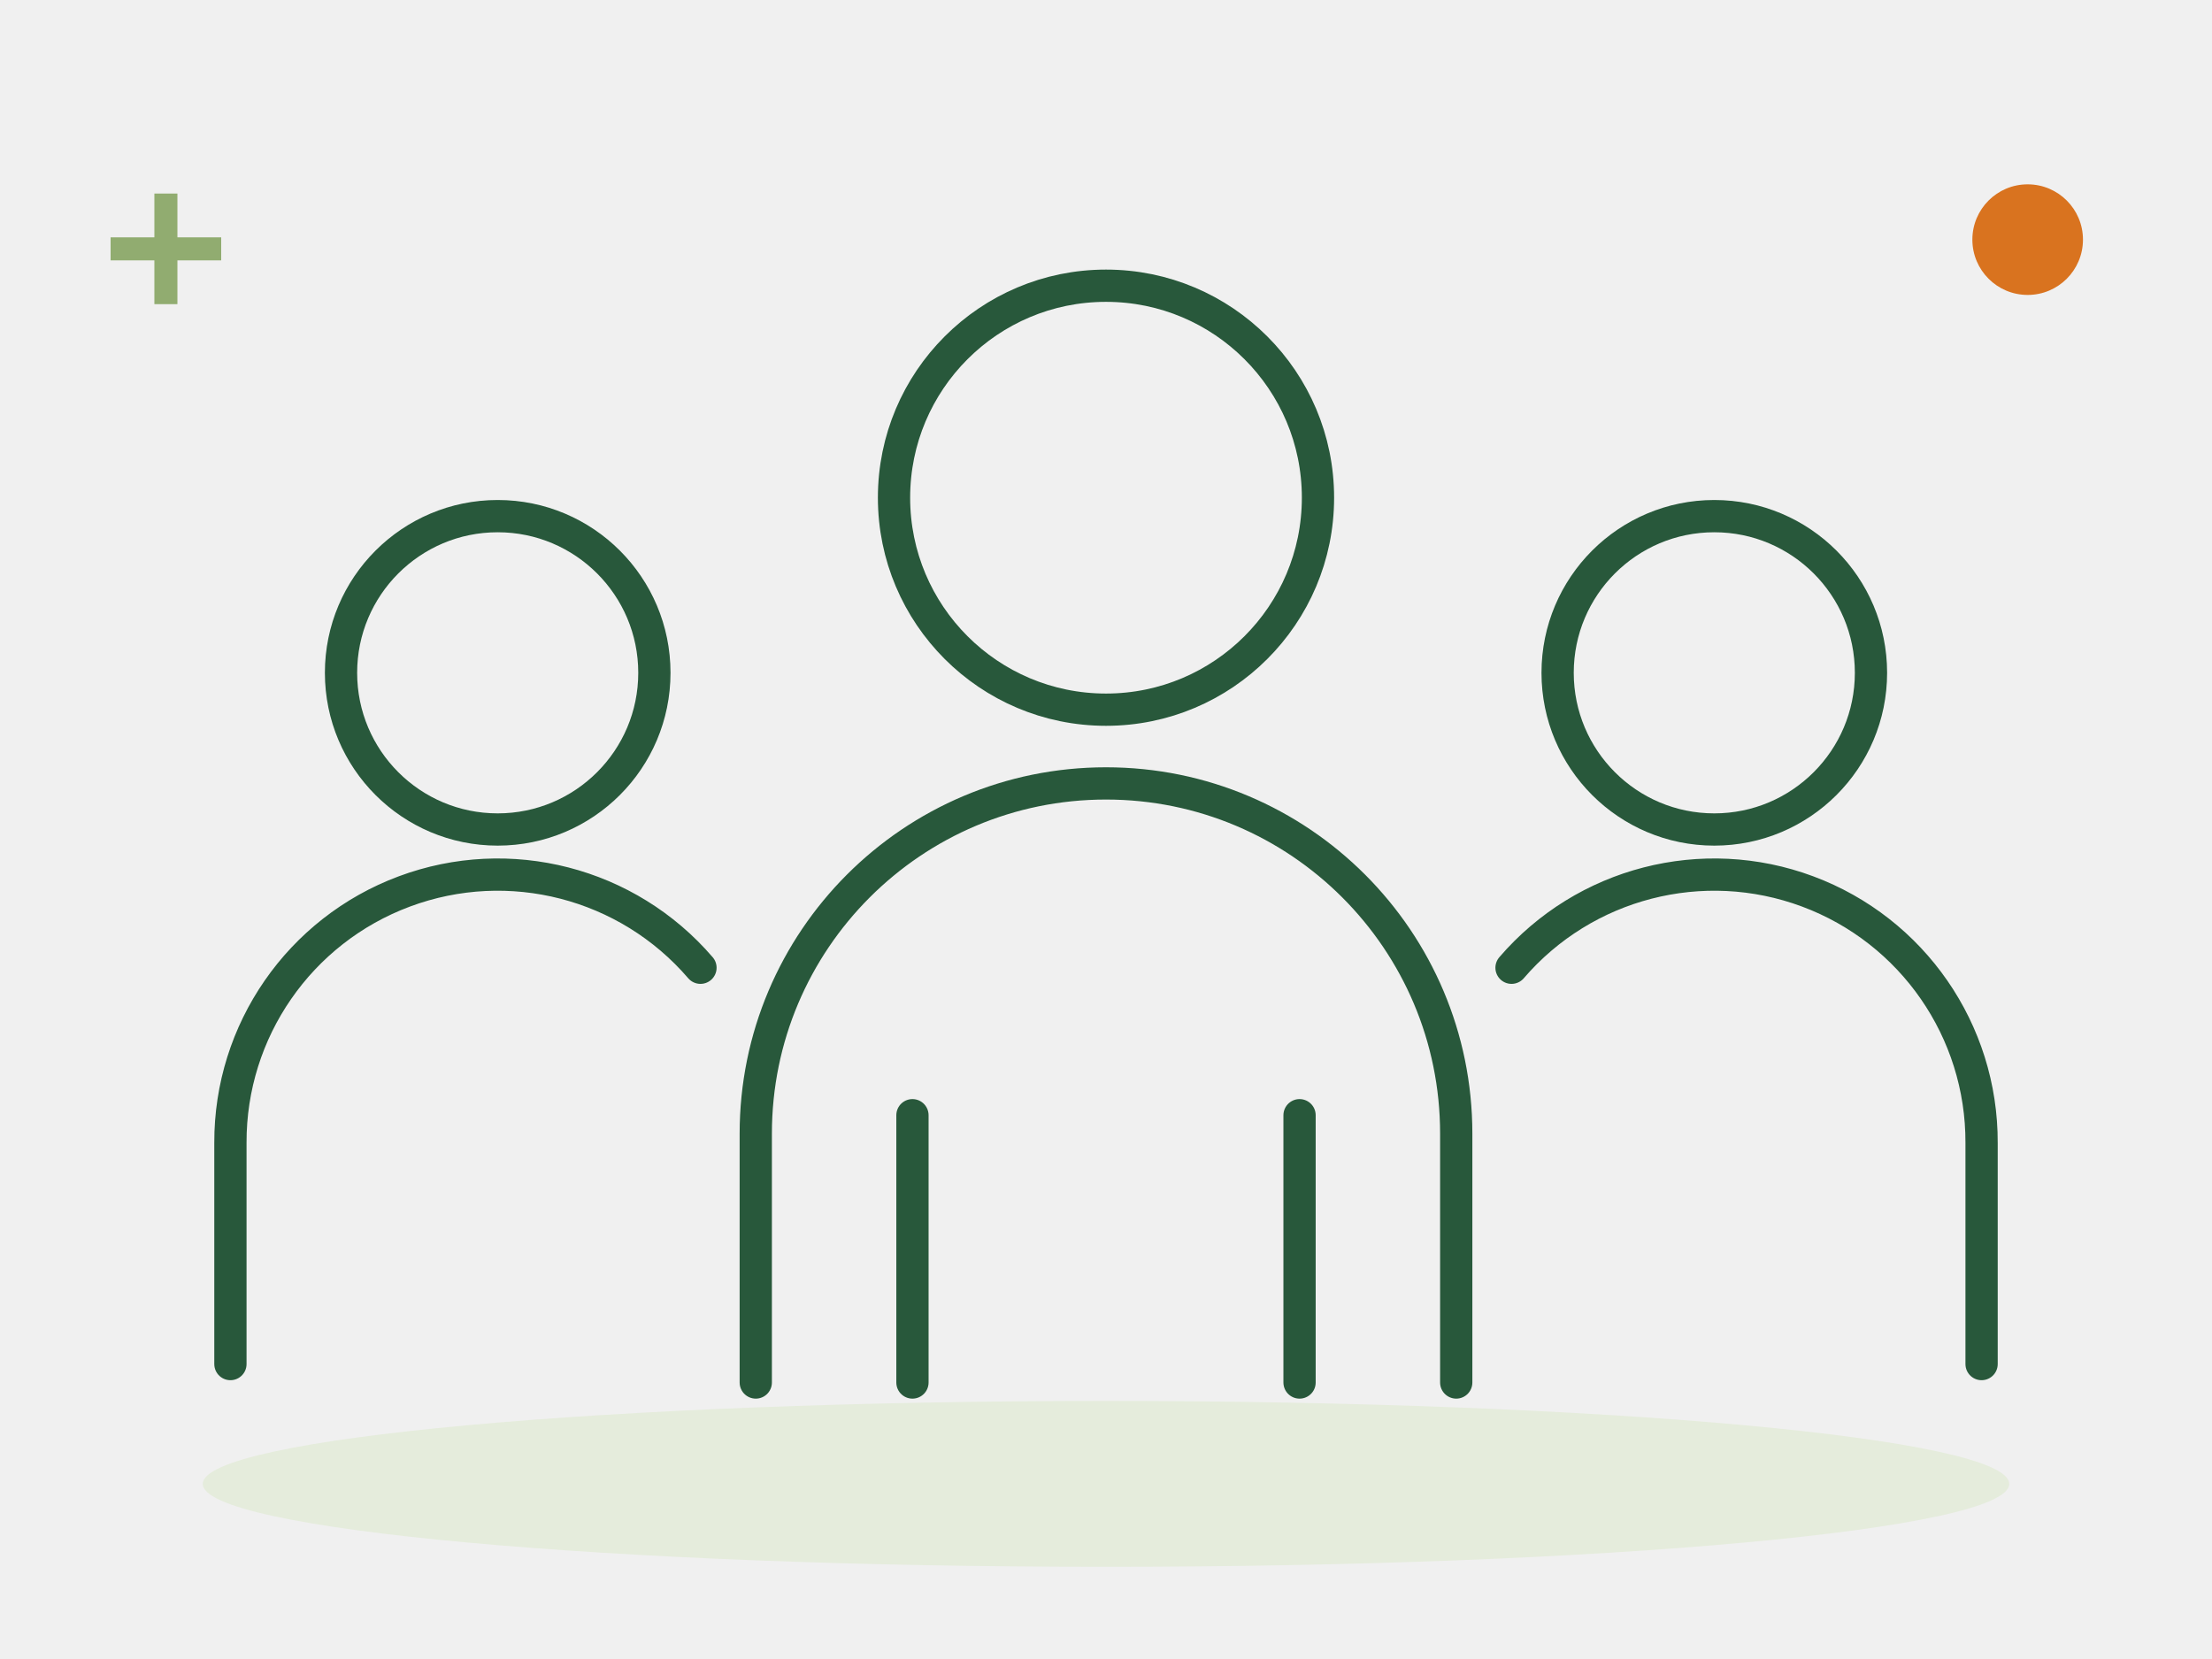
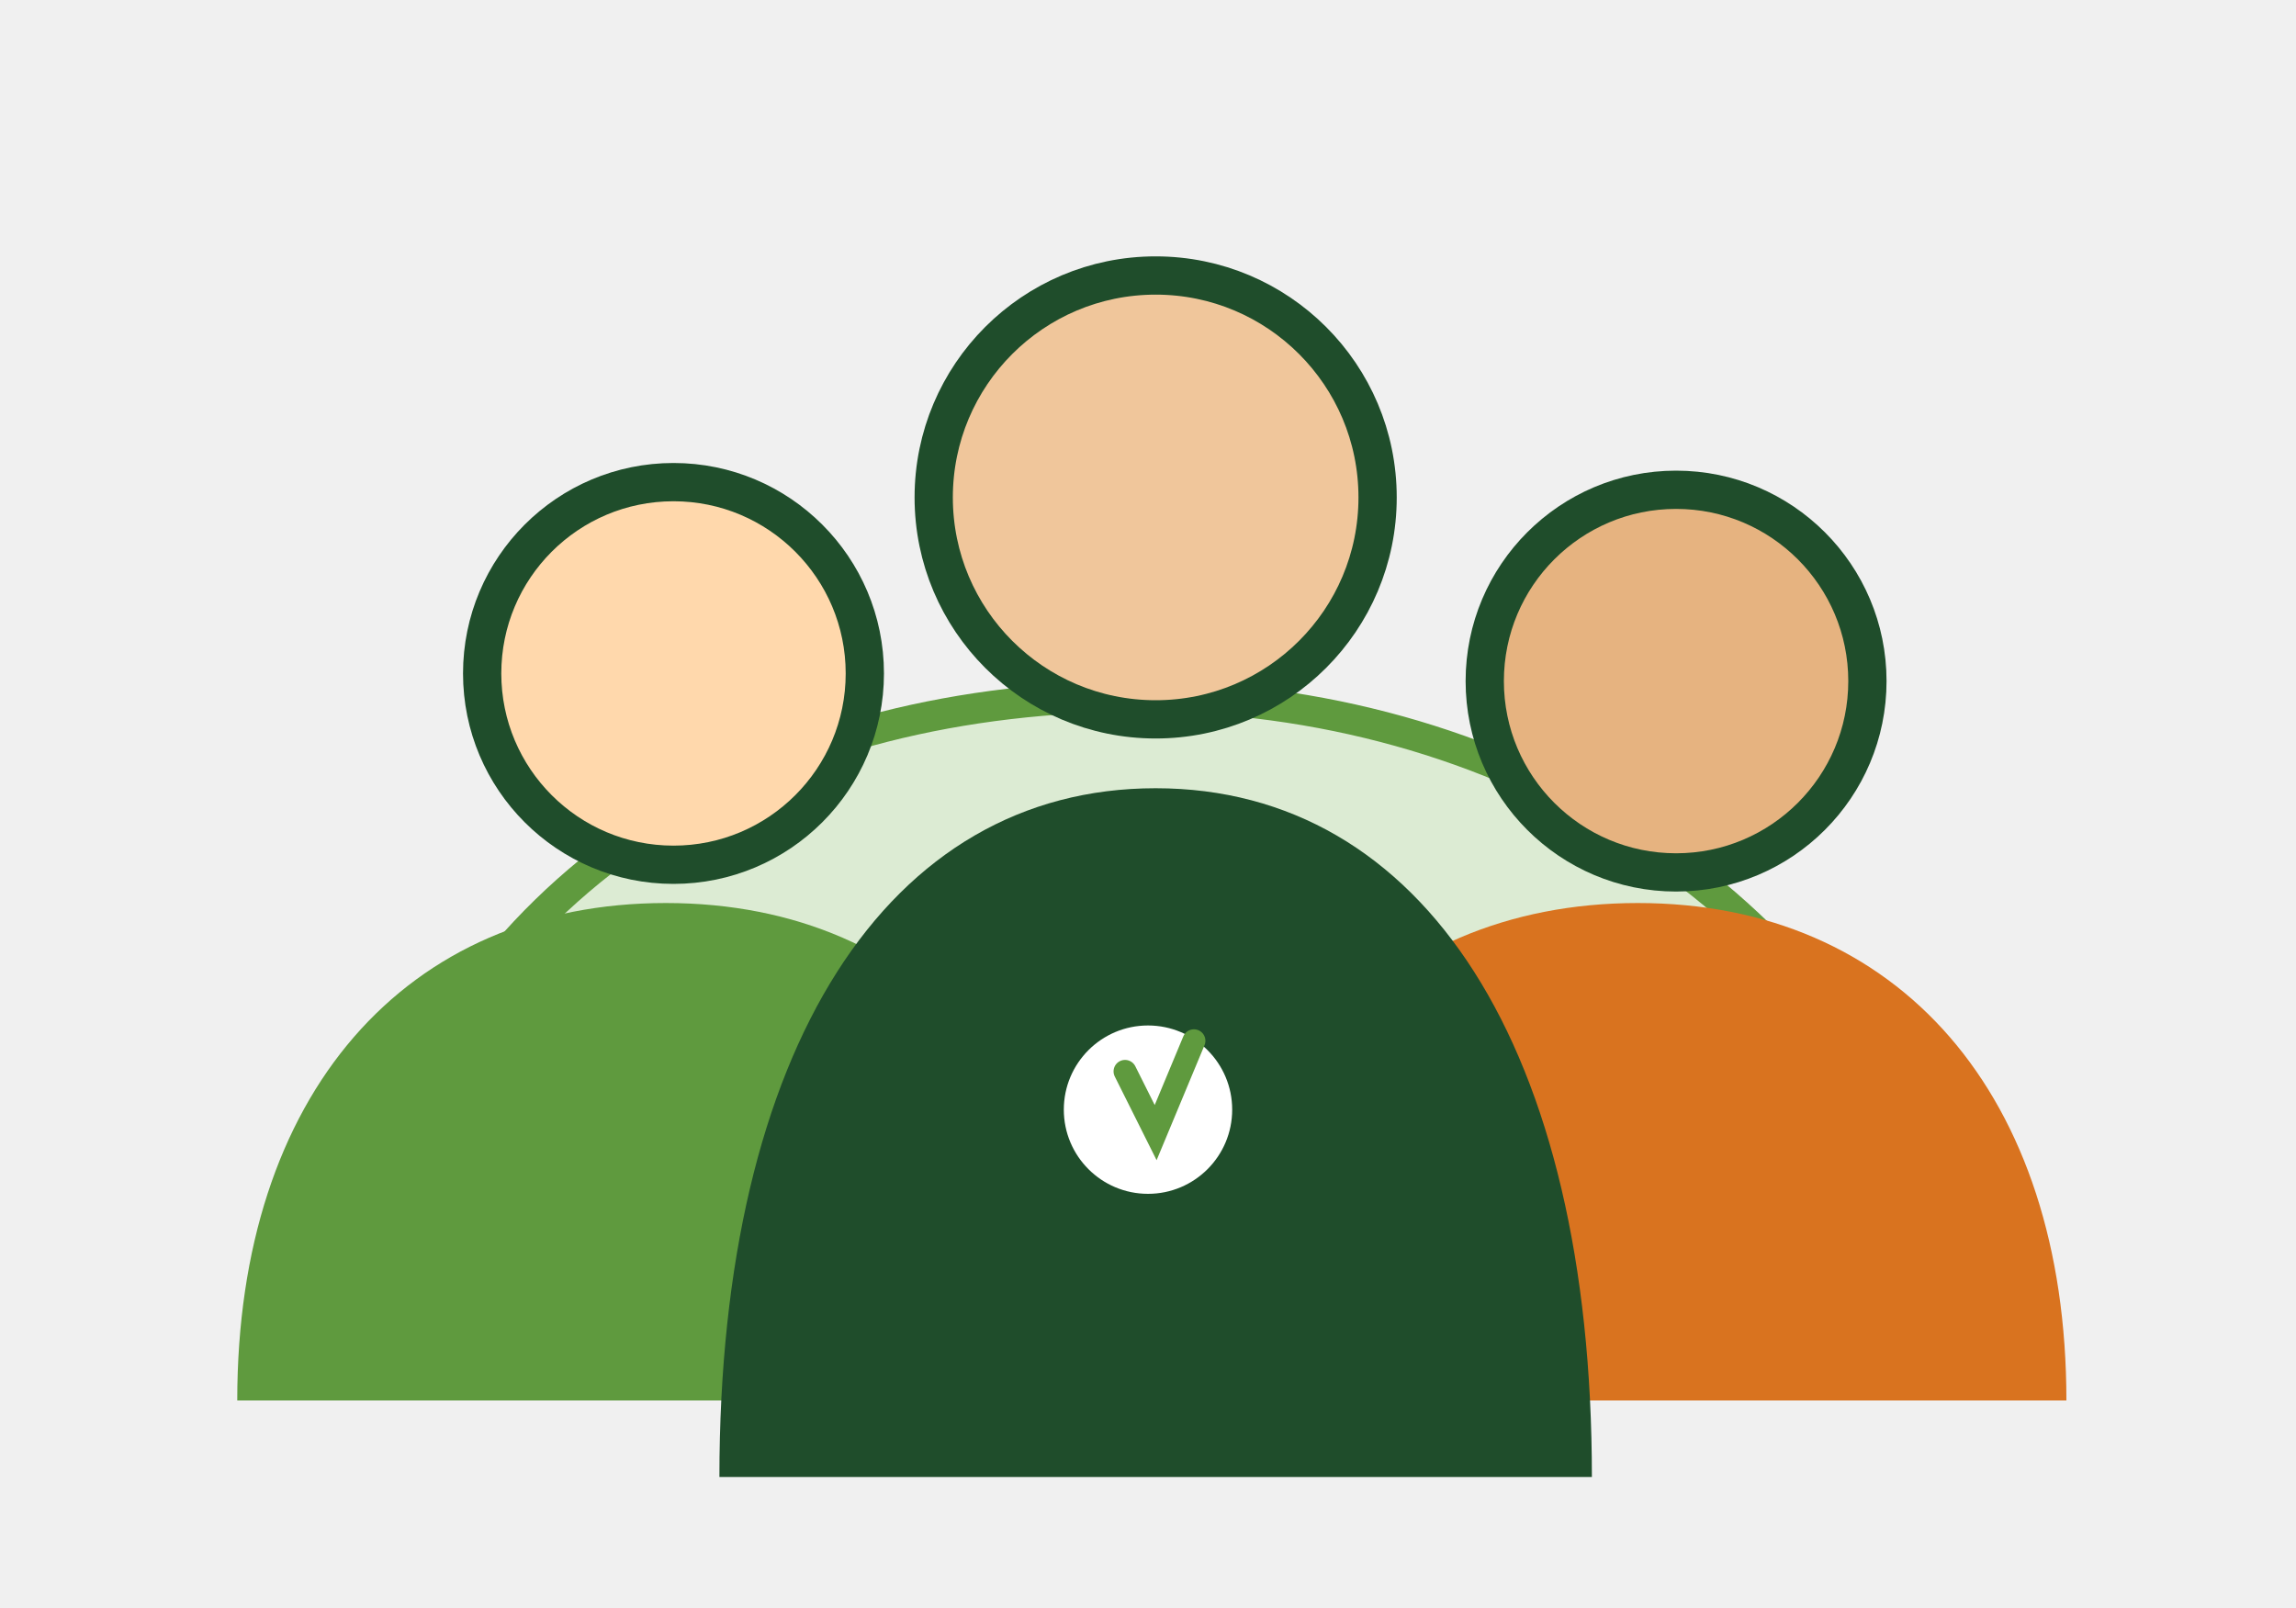
- <svg xmlns="http://www.w3.org/2000/svg" viewBox="0 0 240 180" fill="none">
-   <ellipse cx="120" cy="161" rx="98" ry="9" fill="#e5ecdc" />
-   <g stroke="#28583b" stroke-width="3.5" stroke-linecap="round" stroke-linejoin="round">
-     <circle cx="120" cy="54" r="23" />
-     <circle cx="54" cy="73" r="17" />
-     <circle cx="186" cy="73" r="17" />
-     <path d="M82 150v-27a38 38 0 0176 0v27M25 148v-24a29 29 0 0151-19M215 148v-24a29 29 0 00-51-19M99 150v-29m42 29v-29" />
+ <svg xmlns="http://www.w3.org/2000/svg" viewBox="0 0 300 210" fill="none" role="img" aria-label="Pessoas formando um grupo e um elo de pesquisa">
+   <path d="M48 157c15-45 54-66 101-66 47 0 88 25 104 66" fill="#DCEBD3" stroke="#5F9A3E" stroke-width="4" />
+   <g stroke="#1F4D2B" stroke-width="5">
+     <circle cx="88" cy="88" r="25" fill="#FFD8AC" />
+     <circle cx="151" cy="65" r="29" fill="#F0C69B" />
+     <circle cx="219" cy="89" r="25" fill="#E6B380" />
  </g>
-   <circle cx="220" cy="26" r="6" fill="#d9731f" />
-   <path d="M18 21v12m-6-6h12" stroke="#91ac70" stroke-width="2.5" />
+   <path d="M31 183c0-40 22-65 56-65s56 25 56 65H31Z" fill="#5F9A3E" />
+   <path d="M157 183c0-40 23-65 57-65s56 25 56 65H157Z" fill="#D9731F" />
+   <path d="M94 193c0-56 22-90 57-90s57 34 57 90H94Z" fill="#1F4D2B" />
+   <circle cx="150" cy="145" r="11" fill="#fff" />
+   <path d="m147 140 4 8 5-12" stroke="#5F9A3E" stroke-width="3" stroke-linecap="round" />
</svg>
